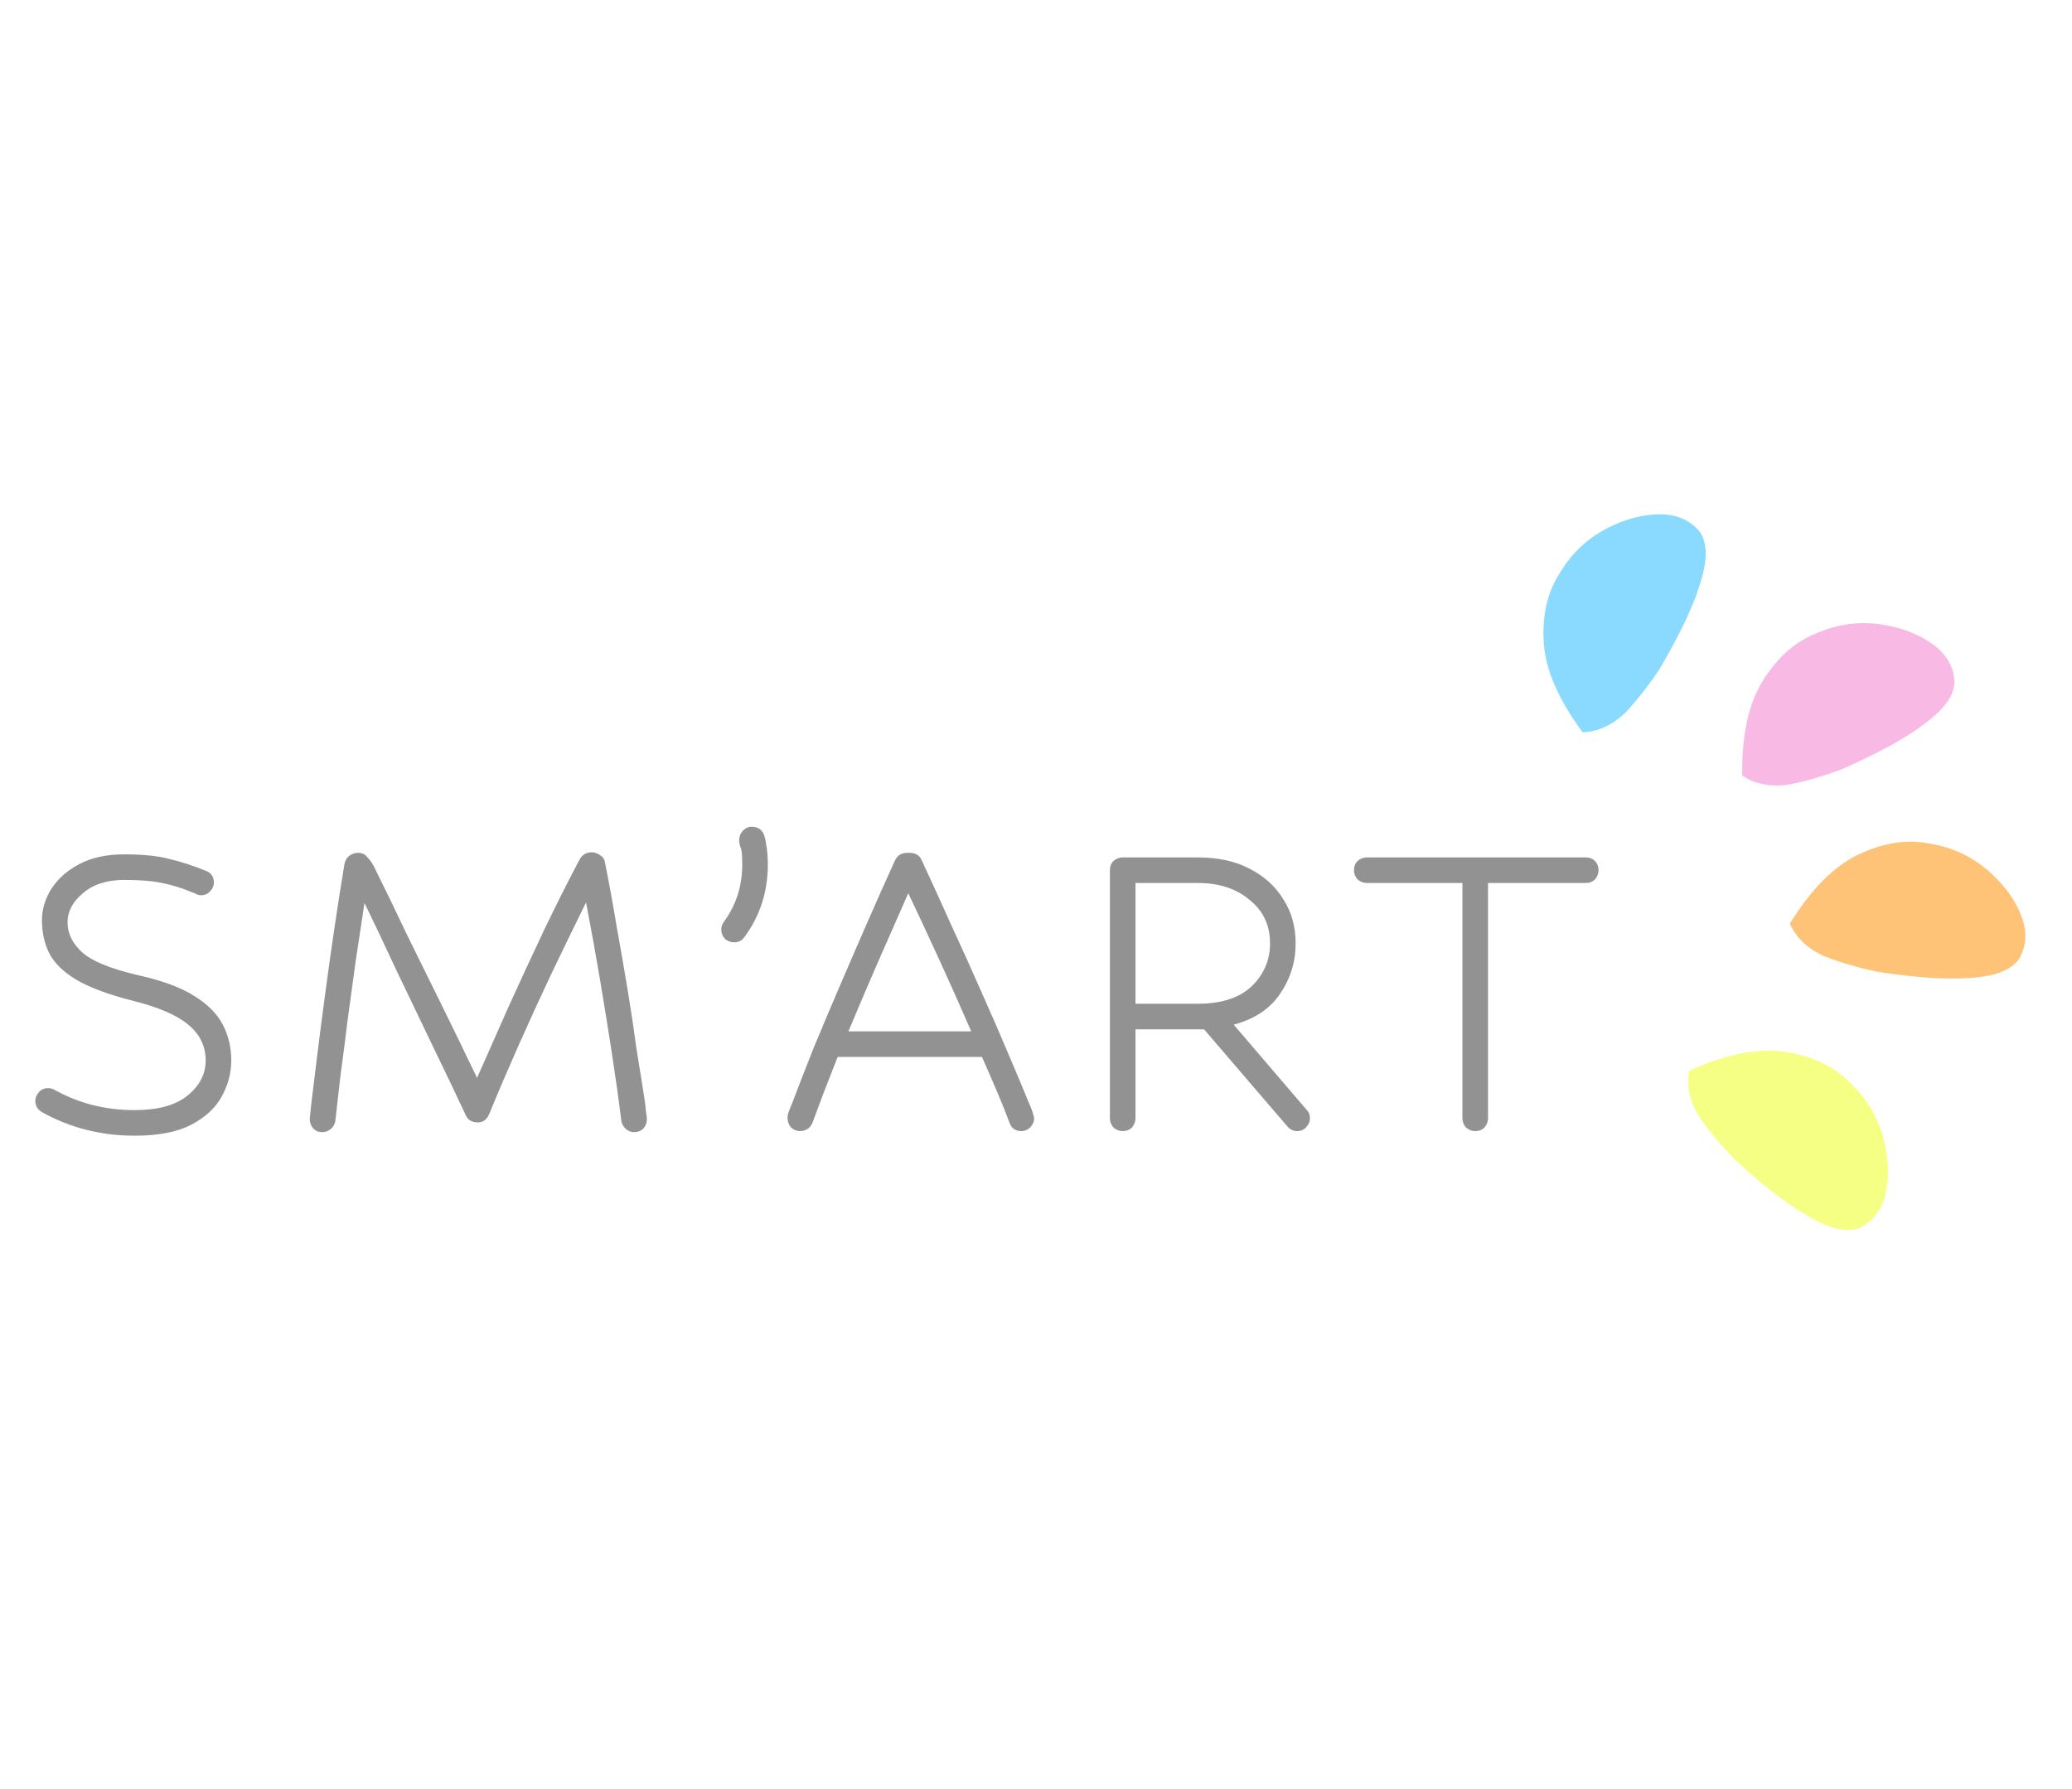
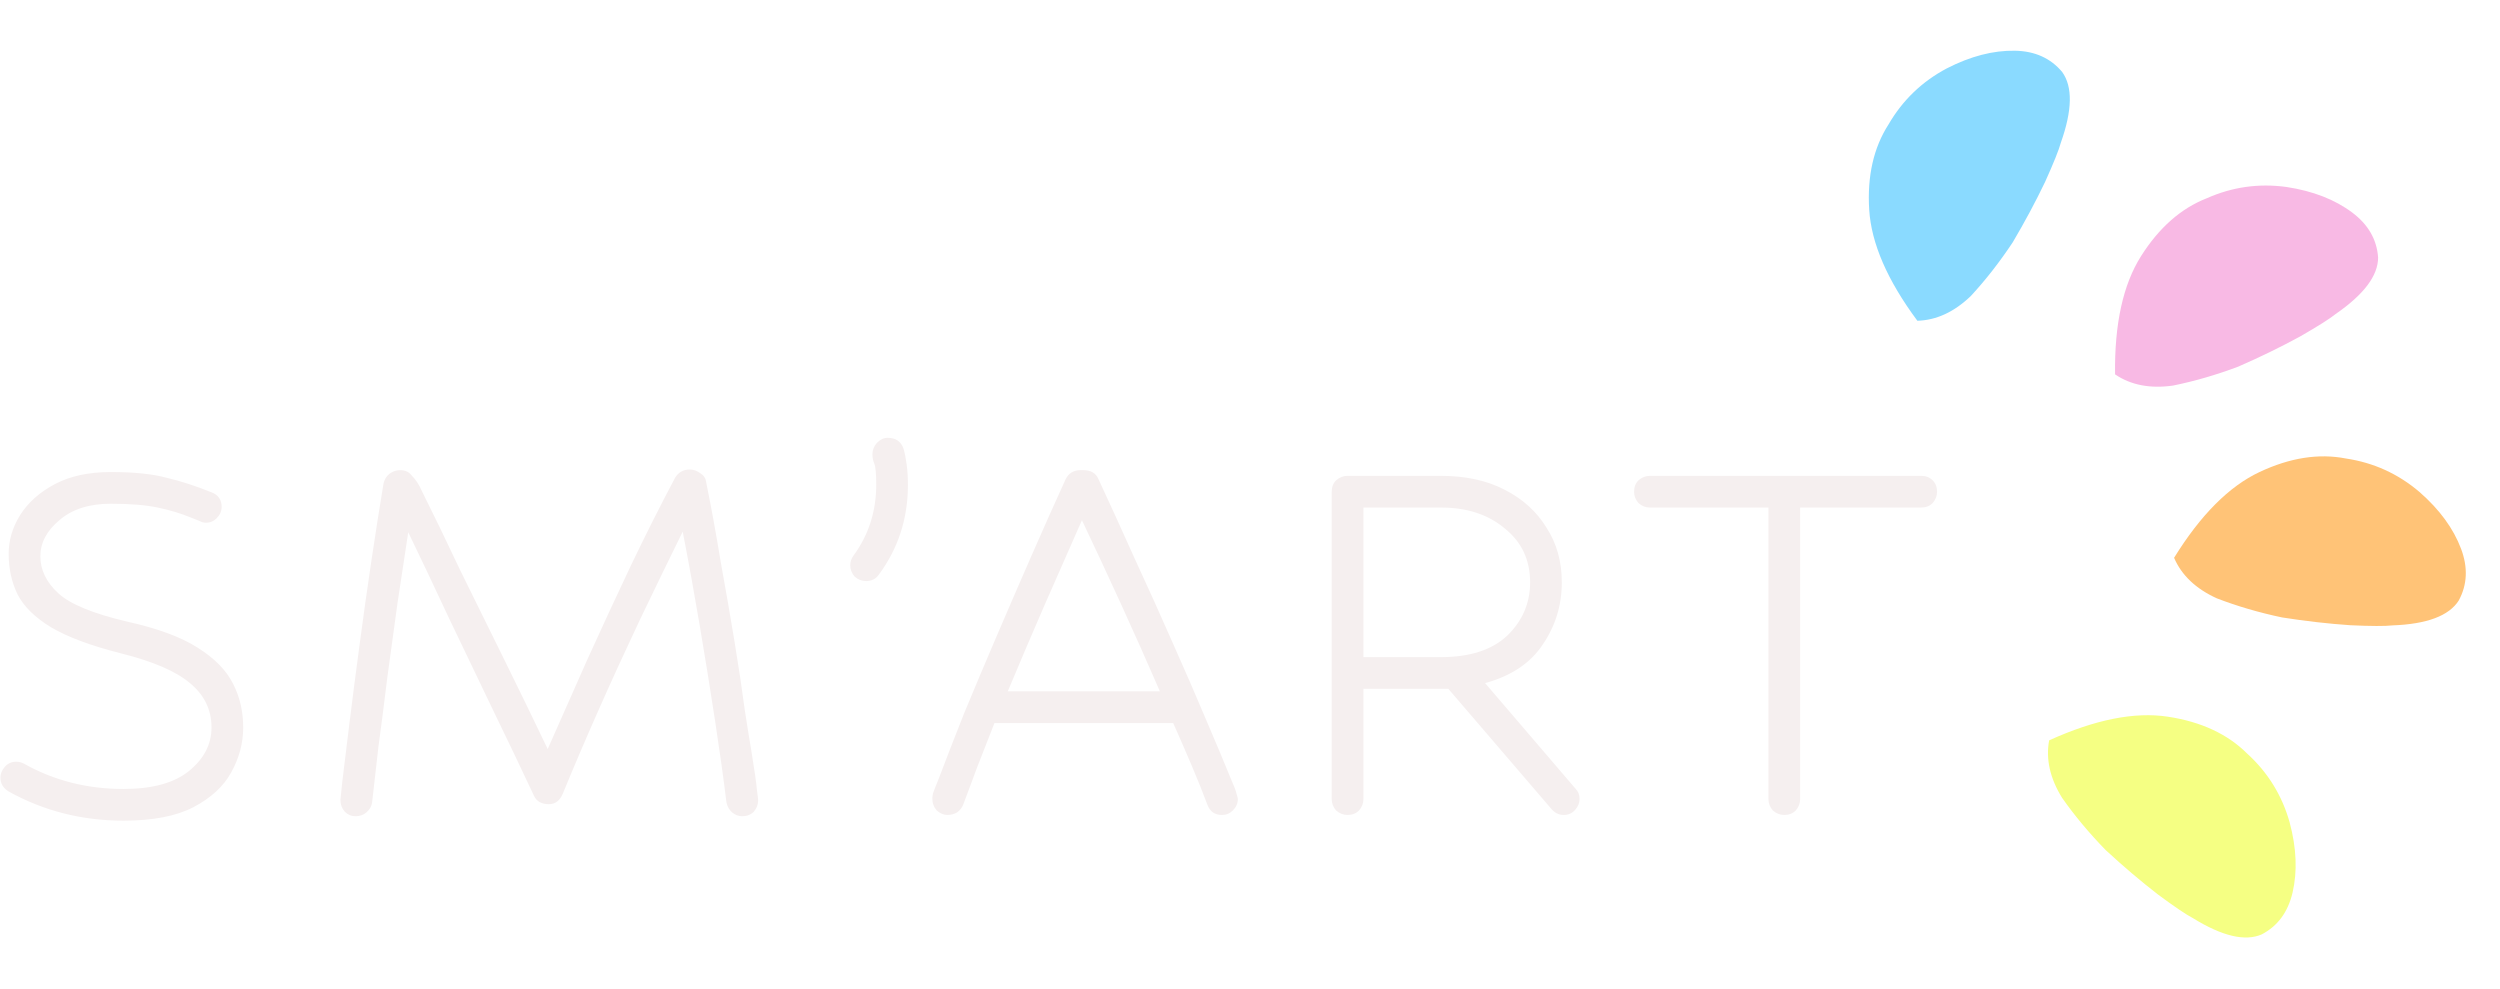
- <svg xmlns="http://www.w3.org/2000/svg" width="652" height="563" viewBox="0 0 652 563" fill="none">
-   <path d="M59.57 280.491C56.994 279.418 54.15 278.559 51.037 277.915C48.032 277.271 44.06 276.949 39.123 276.949C33.649 276.949 29.302 278.344 26.082 281.135C22.862 283.818 21.252 286.877 21.252 290.312C21.252 293.747 22.755 296.859 25.76 299.65C28.765 302.441 34.615 304.856 43.309 306.895C51.037 308.612 56.994 310.813 61.18 313.496C65.473 316.179 68.479 319.238 70.196 322.673C71.913 326 72.772 329.703 72.772 333.782C72.772 337.753 71.752 341.564 69.713 345.213C67.781 348.755 64.561 351.707 60.053 354.068C55.652 356.322 49.749 357.449 42.343 357.449C31.824 357.449 22.111 354.98 13.202 350.043C11.807 349.184 11.109 348.004 11.109 346.501C11.109 345.535 11.485 344.623 12.236 343.764C12.987 342.905 13.953 342.476 15.134 342.476C15.778 342.476 16.422 342.637 17.066 342.959C24.687 347.252 33.112 349.399 42.343 349.399C49.642 349.399 55.169 347.896 58.926 344.891C62.79 341.778 64.722 338.075 64.722 333.782C64.722 329.274 62.897 325.517 59.248 322.512C55.706 319.507 49.856 316.984 41.699 314.945C34.078 313.013 28.175 310.813 23.989 308.344C19.91 305.875 17.066 303.085 15.456 299.972C13.953 296.859 13.202 293.425 13.202 289.668C13.202 286.233 14.168 282.96 16.1 279.847C18.139 276.627 21.091 273.997 24.955 271.958C28.819 269.919 33.542 268.899 39.123 268.899C45.026 268.899 49.749 269.382 53.291 270.348C56.94 271.207 60.751 272.441 64.722 274.051C66.439 274.695 67.298 275.929 67.298 277.754C67.298 278.827 66.869 279.793 66.01 280.652C65.259 281.403 64.346 281.779 63.273 281.779C63.058 281.779 62.736 281.725 62.307 281.618C61.878 281.403 60.965 281.028 59.57 280.491ZM199.542 356.322C198.576 356.322 197.717 356 196.966 355.356C196.215 354.712 195.732 353.853 195.517 352.78C194.766 346.662 193.8 339.739 192.619 332.011C191.438 324.283 190.15 316.287 188.755 308.022C187.36 299.757 185.911 291.761 184.408 284.033C180.866 291.224 177.217 298.738 173.46 306.573C169.811 314.301 166.322 321.922 162.995 329.435C159.668 336.948 156.662 343.979 153.979 350.526C153.228 352.351 152.047 353.263 150.437 353.263C148.505 353.263 147.217 352.512 146.573 351.009C143.46 344.354 140.026 337.163 136.269 329.435C132.512 321.6 128.756 313.764 124.999 305.929C121.35 298.094 117.915 290.849 114.695 284.194C113.836 289.883 112.924 295.893 111.958 302.226C111.099 308.559 110.241 314.838 109.382 321.063C108.631 327.288 107.879 333.138 107.128 338.612C106.484 344.086 105.947 348.809 105.518 352.78C105.411 353.746 104.928 354.605 104.069 355.356C103.318 356 102.405 356.322 101.332 356.322C100.259 356.322 99.346 355.946 98.595 355.195C97.844 354.336 97.468 353.317 97.468 352.136C97.468 351.921 97.629 350.365 97.951 347.467C98.38 343.925 98.971 339.095 99.722 332.977C100.473 326.859 101.332 320.204 102.298 313.013C103.264 305.714 104.284 298.469 105.357 291.278C106.43 284.087 107.45 277.593 108.416 271.797C108.631 270.831 109.114 270.026 109.865 269.382C110.724 268.738 111.636 268.416 112.602 268.416C113.89 268.416 114.856 268.845 115.5 269.704C116.573 270.777 117.432 272.065 118.076 273.568C121.081 279.579 124.355 286.341 127.897 293.854C131.546 301.26 135.303 308.881 139.167 316.716C143.031 324.551 146.68 332.065 150.115 339.256C153.228 332.172 156.555 324.659 160.097 316.716C163.746 308.666 167.449 300.67 171.206 292.727C175.07 284.677 178.827 277.217 182.476 270.348C183.335 268.953 184.569 268.255 186.179 268.255C187.145 268.255 188.057 268.577 188.916 269.221C189.775 269.758 190.258 270.509 190.365 271.475C191.653 277.808 192.887 284.57 194.068 291.761C195.356 298.845 196.537 305.661 197.61 312.208C198.683 318.755 199.542 324.498 200.186 329.435C200.937 334.265 201.474 337.592 201.796 339.417C202.655 344.676 203.138 348.057 203.245 349.56C203.46 351.063 203.567 351.975 203.567 352.297C203.567 353.37 203.191 354.336 202.44 355.195C201.689 355.946 200.723 356.322 199.542 356.322ZM240.486 262.942C240.808 264.015 241.077 265.357 241.291 266.967C241.506 268.577 241.613 270.294 241.613 272.119C241.613 280.706 239.145 288.326 234.207 294.981C233.456 296.054 232.383 296.591 230.987 296.591C229.914 296.591 228.948 296.215 228.089 295.464C227.338 294.605 226.962 293.639 226.962 292.566C226.962 291.707 227.231 290.902 227.767 290.151C231.631 284.892 233.563 278.881 233.563 272.119C233.563 269.328 233.402 267.557 233.08 266.806C232.758 266.055 232.597 265.25 232.597 264.391C232.597 263.318 232.973 262.352 233.724 261.493C234.583 260.634 235.495 260.205 236.461 260.205C238.501 260.205 239.842 261.117 240.486 262.942ZM321.39 356C319.565 356 318.331 355.141 317.687 353.424C316.614 350.526 315.326 347.306 313.823 343.764C312.32 340.222 310.71 336.519 308.993 332.655H263.591C262.088 336.519 260.639 340.222 259.244 343.764C257.956 347.199 256.775 350.365 255.702 353.263C255.38 354.122 254.843 354.819 254.092 355.356C253.341 355.785 252.536 356 251.677 356C250.711 356 249.799 355.624 248.94 354.873C248.189 354.014 247.813 352.995 247.813 351.814C247.813 351.492 247.867 351.063 247.974 350.526C248.189 349.882 248.672 348.648 249.423 346.823C251.248 341.993 253.394 336.465 255.863 330.24C258.439 324.015 261.176 317.521 264.074 310.759C266.972 303.997 269.924 297.181 272.929 290.312C275.934 283.443 278.832 276.949 281.623 270.831C282.374 269.221 283.662 268.416 285.487 268.416H286.131C288.063 268.416 289.351 269.167 289.995 270.67C292.893 276.895 295.952 283.604 299.172 290.795C302.499 297.986 305.719 305.124 308.832 312.208C311.945 319.185 314.789 325.732 317.365 331.85C319.941 337.861 322.034 342.852 323.644 346.823C324.503 348.755 324.986 350.043 325.093 350.687C325.308 351.331 325.415 351.76 325.415 351.975C325.415 353.048 324.986 354.014 324.127 354.873C323.376 355.624 322.463 356 321.39 356ZM305.612 324.605C302.499 317.414 299.226 310.061 295.791 302.548C292.356 295.035 289.029 287.897 285.809 281.135C282.804 288.004 279.637 295.196 276.31 302.709C273.09 310.115 269.977 317.414 266.972 324.605H305.612ZM408.182 356C407.001 356 405.981 355.517 405.123 354.551L378.88 323.961H357.306V351.975C357.306 353.048 356.93 354.014 356.179 354.873C355.427 355.624 354.461 356 353.281 356C352.207 356 351.241 355.624 350.383 354.873C349.631 354.014 349.256 353.048 349.256 351.975V273.89C349.256 272.709 349.631 271.743 350.383 270.992C351.241 270.241 352.207 269.865 353.281 269.865H376.948C383.28 269.865 388.701 271.046 393.209 273.407C397.824 275.768 401.366 278.988 403.835 283.067C406.411 287.038 407.699 291.654 407.699 296.913C407.699 302.709 406.089 307.968 402.869 312.691C399.756 317.414 394.872 320.687 388.218 322.512L411.241 349.399C411.885 350.043 412.207 350.902 412.207 351.975C412.207 352.941 411.831 353.853 411.08 354.712C410.328 355.571 409.362 356 408.182 356ZM357.306 277.915V315.911H376.948C384.354 315.911 389.989 314.086 393.853 310.437C397.717 306.68 399.649 302.172 399.649 296.913C399.649 291.224 397.502 286.663 393.209 283.228C389.023 279.686 383.602 277.915 376.948 277.915H357.306ZM464.212 356C463.139 356 462.173 355.624 461.314 354.873C460.563 354.014 460.187 353.048 460.187 351.975V277.915H430.08C429.007 277.915 428.041 277.539 427.182 276.788C426.431 275.929 426.055 274.963 426.055 273.89C426.055 272.709 426.431 271.743 427.182 270.992C428.041 270.241 429.007 269.865 430.08 269.865H498.988C500.169 269.865 501.135 270.241 501.886 270.992C502.637 271.743 503.013 272.709 503.013 273.89C503.013 274.963 502.637 275.929 501.886 276.788C501.135 277.539 500.169 277.915 498.988 277.915H468.237V351.975C468.237 353.048 467.861 354.014 467.11 354.873C466.359 355.624 465.393 356 464.212 356Z" fill="#929292" />
-   <path d="M534.453 185.246C533.957 187.078 532.627 190.39 530.463 195.183C528.064 200.202 525.318 205.329 522.224 210.564C518.904 215.565 515.364 220.102 511.602 224.173C507.379 228.236 502.85 230.335 498.012 230.472C490.383 220.196 486.305 210.793 485.779 202.265C485.252 193.736 486.888 186.516 490.686 180.603C494.257 174.456 499.183 169.717 505.463 166.384C511.509 163.278 517.294 161.778 522.817 161.884C527.88 161.982 531.874 163.785 534.799 167.295C537.49 171.03 537.374 177.014 534.453 185.246Z" fill="#8ADAFF" />
-   <path d="M604.249 228.761C602.774 229.956 599.756 231.863 595.195 234.481C590.312 237.145 585.084 239.693 579.511 242.126C573.892 244.236 568.365 245.841 562.932 246.939C557.13 247.76 552.229 246.81 548.227 244.089C548.059 231.291 550.258 221.281 554.825 214.059C559.392 206.837 564.945 201.941 571.486 199.372C577.98 196.48 584.749 195.522 591.791 196.497C598.511 197.518 604.078 199.689 608.494 203.009C612.541 206.053 614.723 209.854 615.039 214.411C615.033 219.015 611.437 223.798 604.249 228.761Z" fill="#F8B9E4" />
-   <path d="M618.701 307.85C616.816 308.065 613.246 308.052 607.993 307.81C602.443 307.433 596.664 306.774 590.656 305.831C584.783 304.593 579.26 302.977 574.088 300.983C568.753 298.559 565.13 295.124 563.217 290.679C569.951 279.795 577.184 272.534 584.915 268.897C592.647 265.259 599.961 264.114 606.858 265.46C613.89 266.51 620.113 269.339 625.528 273.945C630.647 278.417 634.177 283.239 636.117 288.411C637.895 293.152 637.694 297.53 635.512 301.545C633.033 305.424 627.43 307.526 618.701 307.85Z" fill="#FFC377" />
-   <path d="M568.007 382.209C566.321 381.338 563.363 379.339 559.135 376.213C554.735 372.809 550.303 369.043 545.838 364.914C541.65 360.615 537.962 356.197 534.776 351.661C531.695 346.676 530.598 341.806 531.485 337.048C543.14 331.758 553.191 329.756 561.638 331.04C570.086 332.325 576.799 335.446 581.777 340.406C587.033 345.194 590.627 351.009 592.559 357.85C594.32 364.415 594.567 370.386 593.298 375.763C592.134 380.691 589.529 384.215 585.481 386.334C581.262 388.176 575.437 386.801 568.007 382.209Z" fill="#F5FF83" />
+ <svg xmlns="http://www.w3.org/2000/svg" width="635" height="251" viewBox="0 0 635 251" fill="none">
+   <path d="M48.57 131.491C45.994 130.418 43.15 129.559 40.037 128.915C37.032 128.271 33.06 127.949 28.123 127.949C22.649 127.949 18.302 129.344 15.082 132.135C11.862 134.818 10.252 137.877 10.252 141.312C10.252 144.747 11.755 147.859 14.76 150.65C17.765 153.441 23.615 155.856 32.309 157.895C40.037 159.612 45.994 161.813 50.18 164.496C54.473 167.179 57.479 170.238 59.196 173.673C60.913 177 61.772 180.703 61.772 184.782C61.772 188.753 60.752 192.564 58.713 196.213C56.781 199.755 53.561 202.707 49.053 205.068C44.652 207.322 38.749 208.449 31.343 208.449C20.824 208.449 11.111 205.98 2.202 201.043C0.807 200.184 0.109 199.004 0.109 197.501C0.109 196.535 0.485 195.623 1.236 194.764C1.987 193.905 2.953 193.476 4.134 193.476C4.778 193.476 5.422 193.637 6.066 193.959C13.687 198.252 22.112 200.399 31.343 200.399C38.642 200.399 44.169 198.896 47.926 195.891C51.79 192.778 53.722 189.075 53.722 184.782C53.722 180.274 51.897 176.517 48.248 173.512C44.706 170.507 38.856 167.984 30.699 165.945C23.078 164.013 17.175 161.813 12.989 159.344C8.91 156.875 6.066 154.085 4.456 150.972C2.953 147.859 2.202 144.425 2.202 140.668C2.202 137.233 3.168 133.96 5.1 130.847C7.139 127.627 10.091 124.997 13.955 122.958C17.819 120.919 22.542 119.899 28.123 119.899C34.026 119.899 38.749 120.382 42.291 121.348C45.94 122.207 49.751 123.441 53.722 125.051C55.439 125.695 56.298 126.929 56.298 128.754C56.298 129.827 55.869 130.793 55.01 131.652C54.259 132.403 53.346 132.779 52.273 132.779C52.058 132.779 51.736 132.725 51.307 132.618C50.878 132.403 49.965 132.028 48.57 131.491ZM188.542 207.322C187.576 207.322 186.717 207 185.966 206.356C185.215 205.712 184.732 204.853 184.517 203.78C183.766 197.662 182.8 190.739 181.619 183.011C180.438 175.283 179.15 167.287 177.755 159.022C176.36 150.757 174.911 142.761 173.408 135.033C169.866 142.224 166.217 149.738 162.46 157.573C158.811 165.301 155.322 172.922 151.995 180.435C148.668 187.948 145.662 194.979 142.979 201.526C142.228 203.351 141.047 204.263 139.437 204.263C137.505 204.263 136.217 203.512 135.573 202.009C132.46 195.354 129.026 188.163 125.269 180.435C121.512 172.6 117.756 164.764 113.999 156.929C110.35 149.094 106.915 141.849 103.695 135.194C102.836 140.883 101.924 146.893 100.958 153.226C100.099 159.559 99.241 165.838 98.382 172.063C97.631 178.288 96.879 184.138 96.128 189.612C95.484 195.086 94.947 199.809 94.518 203.78C94.411 204.746 93.928 205.605 93.069 206.356C92.318 207 91.405 207.322 90.332 207.322C89.259 207.322 88.346 206.946 87.595 206.195C86.844 205.336 86.468 204.317 86.468 203.136C86.468 202.921 86.629 201.365 86.951 198.467C87.38 194.925 87.971 190.095 88.722 183.977C89.473 177.859 90.332 171.204 91.298 164.013C92.264 156.714 93.284 149.469 94.357 142.278C95.43 135.087 96.45 128.593 97.416 122.797C97.631 121.831 98.114 121.026 98.865 120.382C99.724 119.738 100.636 119.416 101.602 119.416C102.89 119.416 103.856 119.845 104.5 120.704C105.573 121.777 106.432 123.065 107.076 124.568C110.081 130.579 113.355 137.341 116.897 144.854C120.546 152.26 124.303 159.881 128.167 167.716C132.031 175.551 135.68 183.065 139.115 190.256C142.228 183.172 145.555 175.659 149.097 167.716C152.746 159.666 156.449 151.67 160.206 143.727C164.07 135.677 167.827 128.217 171.476 121.348C172.335 119.953 173.569 119.255 175.179 119.255C176.145 119.255 177.057 119.577 177.916 120.221C178.775 120.758 179.258 121.509 179.365 122.475C180.653 128.808 181.887 135.57 183.068 142.761C184.356 149.845 185.537 156.661 186.61 163.208C187.683 169.755 188.542 175.498 189.186 180.435C189.937 185.265 190.474 188.592 190.796 190.417C191.655 195.676 192.138 199.057 192.245 200.56C192.46 202.063 192.567 202.975 192.567 203.297C192.567 204.37 192.191 205.336 191.44 206.195C190.689 206.946 189.723 207.322 188.542 207.322ZM229.486 113.942C229.808 115.015 230.077 116.357 230.291 117.967C230.506 119.577 230.613 121.294 230.613 123.119C230.613 131.706 228.145 139.326 223.207 145.981C222.456 147.054 221.383 147.591 219.987 147.591C218.914 147.591 217.948 147.215 217.089 146.464C216.338 145.605 215.962 144.639 215.962 143.566C215.962 142.707 216.231 141.902 216.767 141.151C220.631 135.892 222.563 129.881 222.563 123.119C222.563 120.328 222.402 118.557 222.08 117.806C221.758 117.055 221.597 116.25 221.597 115.391C221.597 114.318 221.973 113.352 222.724 112.493C223.583 111.634 224.495 111.205 225.461 111.205C227.501 111.205 228.842 112.117 229.486 113.942ZM310.39 207C308.565 207 307.331 206.141 306.687 204.424C305.614 201.526 304.326 198.306 302.823 194.764C301.32 191.222 299.71 187.519 297.993 183.655H252.591C251.088 187.519 249.639 191.222 248.244 194.764C246.956 198.199 245.775 201.365 244.702 204.263C244.38 205.122 243.843 205.819 243.092 206.356C242.341 206.785 241.536 207 240.677 207C239.711 207 238.799 206.624 237.94 205.873C237.189 205.014 236.813 203.995 236.813 202.814C236.813 202.492 236.867 202.063 236.974 201.526C237.189 200.882 237.672 199.648 238.423 197.823C240.248 192.993 242.394 187.465 244.863 181.24C247.439 175.015 250.176 168.521 253.074 161.759C255.972 154.997 258.924 148.181 261.929 141.312C264.934 134.443 267.832 127.949 270.623 121.831C271.374 120.221 272.662 119.416 274.487 119.416H275.131C277.063 119.416 278.351 120.167 278.995 121.67C281.893 127.895 284.952 134.604 288.172 141.795C291.499 148.986 294.719 156.124 297.832 163.208C300.945 170.185 303.789 176.732 306.365 182.85C308.941 188.861 311.034 193.852 312.644 197.823C313.503 199.755 313.986 201.043 314.093 201.687C314.308 202.331 314.415 202.76 314.415 202.975C314.415 204.048 313.986 205.014 313.127 205.873C312.376 206.624 311.463 207 310.39 207ZM294.612 175.605C291.499 168.414 288.226 161.061 284.791 153.548C281.356 146.035 278.029 138.897 274.809 132.135C271.804 139.004 268.637 146.196 265.31 153.709C262.09 161.115 258.977 168.414 255.972 175.605H294.612ZM397.182 207C396.001 207 394.981 206.517 394.123 205.551L367.88 174.961H346.306V202.975C346.306 204.048 345.93 205.014 345.179 205.873C344.427 206.624 343.461 207 342.281 207C341.207 207 340.241 206.624 339.383 205.873C338.631 205.014 338.256 204.048 338.256 202.975V124.89C338.256 123.709 338.631 122.743 339.383 121.992C340.241 121.241 341.207 120.865 342.281 120.865H365.948C372.28 120.865 377.701 122.046 382.209 124.407C386.824 126.768 390.366 129.988 392.835 134.067C395.411 138.038 396.699 142.654 396.699 147.913C396.699 153.709 395.089 158.968 391.869 163.691C388.756 168.414 383.872 171.687 377.218 173.512L400.241 200.399C400.885 201.043 401.207 201.902 401.207 202.975C401.207 203.941 400.831 204.853 400.08 205.712C399.328 206.571 398.362 207 397.182 207ZM346.306 128.915V166.911H365.948C373.354 166.911 378.989 165.086 382.853 161.437C386.717 157.68 388.649 153.172 388.649 147.913C388.649 142.224 386.502 137.663 382.209 134.228C378.023 130.686 372.602 128.915 365.948 128.915H346.306ZM453.212 207C452.139 207 451.173 206.624 450.314 205.873C449.563 205.014 449.187 204.048 449.187 202.975V128.915H419.08C418.007 128.915 417.041 128.539 416.182 127.788C415.431 126.929 415.055 125.963 415.055 124.89C415.055 123.709 415.431 122.743 416.182 121.992C417.041 121.241 418.007 120.865 419.08 120.865H487.988C489.169 120.865 490.135 121.241 490.886 121.992C491.637 122.743 492.013 123.709 492.013 124.89C492.013 125.963 491.637 126.929 490.886 127.788C490.135 128.539 489.169 128.915 487.988 128.915H457.237V202.975C457.237 204.048 456.861 205.014 456.11 205.873C455.359 206.624 454.393 207 453.212 207Z" fill="#F5EFEF" />
+   <path d="M523.453 36.246C522.957 38.078 521.627 41.39 519.463 46.183C517.064 51.202 514.318 56.329 511.224 61.565C507.904 66.565 504.364 71.102 500.602 75.173C496.379 79.236 491.85 81.335 487.012 81.472C479.383 71.196 475.305 61.793 474.779 53.265C474.252 44.736 475.888 37.516 479.686 31.604C483.257 25.456 488.183 20.717 494.463 17.384C500.509 14.278 506.294 12.778 511.817 12.884C516.88 12.982 520.874 14.785 523.799 18.295C526.49 22.03 526.374 28.014 523.453 36.246Z" fill="#8ADAFF" />
+   <path d="M593.249 79.761C591.774 80.956 588.756 82.863 584.195 85.481C579.312 88.145 574.084 90.693 568.511 93.126C562.892 95.237 557.365 96.841 551.932 97.939C546.13 98.76 541.229 97.81 537.227 95.089C537.059 82.291 539.258 72.281 543.825 65.059C548.392 57.837 553.945 52.941 560.486 50.372C566.98 47.48 573.749 46.522 580.791 47.497C587.511 48.519 593.078 50.689 597.494 54.009C601.541 57.053 603.723 60.853 604.039 65.412C604.033 70.015 600.437 74.798 593.249 79.761Z" fill="#F8B9E4" />
+   <path d="M607.701 158.85C605.816 159.065 602.246 159.052 596.993 158.81C591.443 158.433 585.664 157.774 579.656 156.831C573.783 155.593 568.26 153.977 563.088 151.983C557.753 149.559 554.13 146.124 552.217 141.679C558.951 130.795 566.184 123.534 573.915 119.897C581.647 116.259 588.961 115.114 595.858 116.46C602.89 117.51 609.113 120.339 614.528 124.945C619.647 129.417 623.177 134.239 625.117 139.411C626.895 144.152 626.694 148.53 624.512 152.545C622.033 156.424 616.43 158.526 607.701 158.85Z" fill="#FFC377" />
+   <path d="M557.007 233.209C555.321 232.338 552.363 230.339 548.135 227.213C543.735 223.809 539.303 220.043 534.838 215.914C530.65 211.615 526.962 207.197 523.776 202.661C520.695 197.676 519.598 192.806 520.485 188.048C532.14 182.758 542.191 180.756 550.638 182.04C559.086 183.325 565.799 186.446 570.777 191.406C576.033 196.194 579.627 202.009 581.559 208.85C583.32 215.415 583.567 221.386 582.298 226.763C581.134 231.691 578.529 235.215 574.481 237.334C570.262 239.176 564.437 237.801 557.007 233.209Z" fill="#F5FF83" />
</svg>
